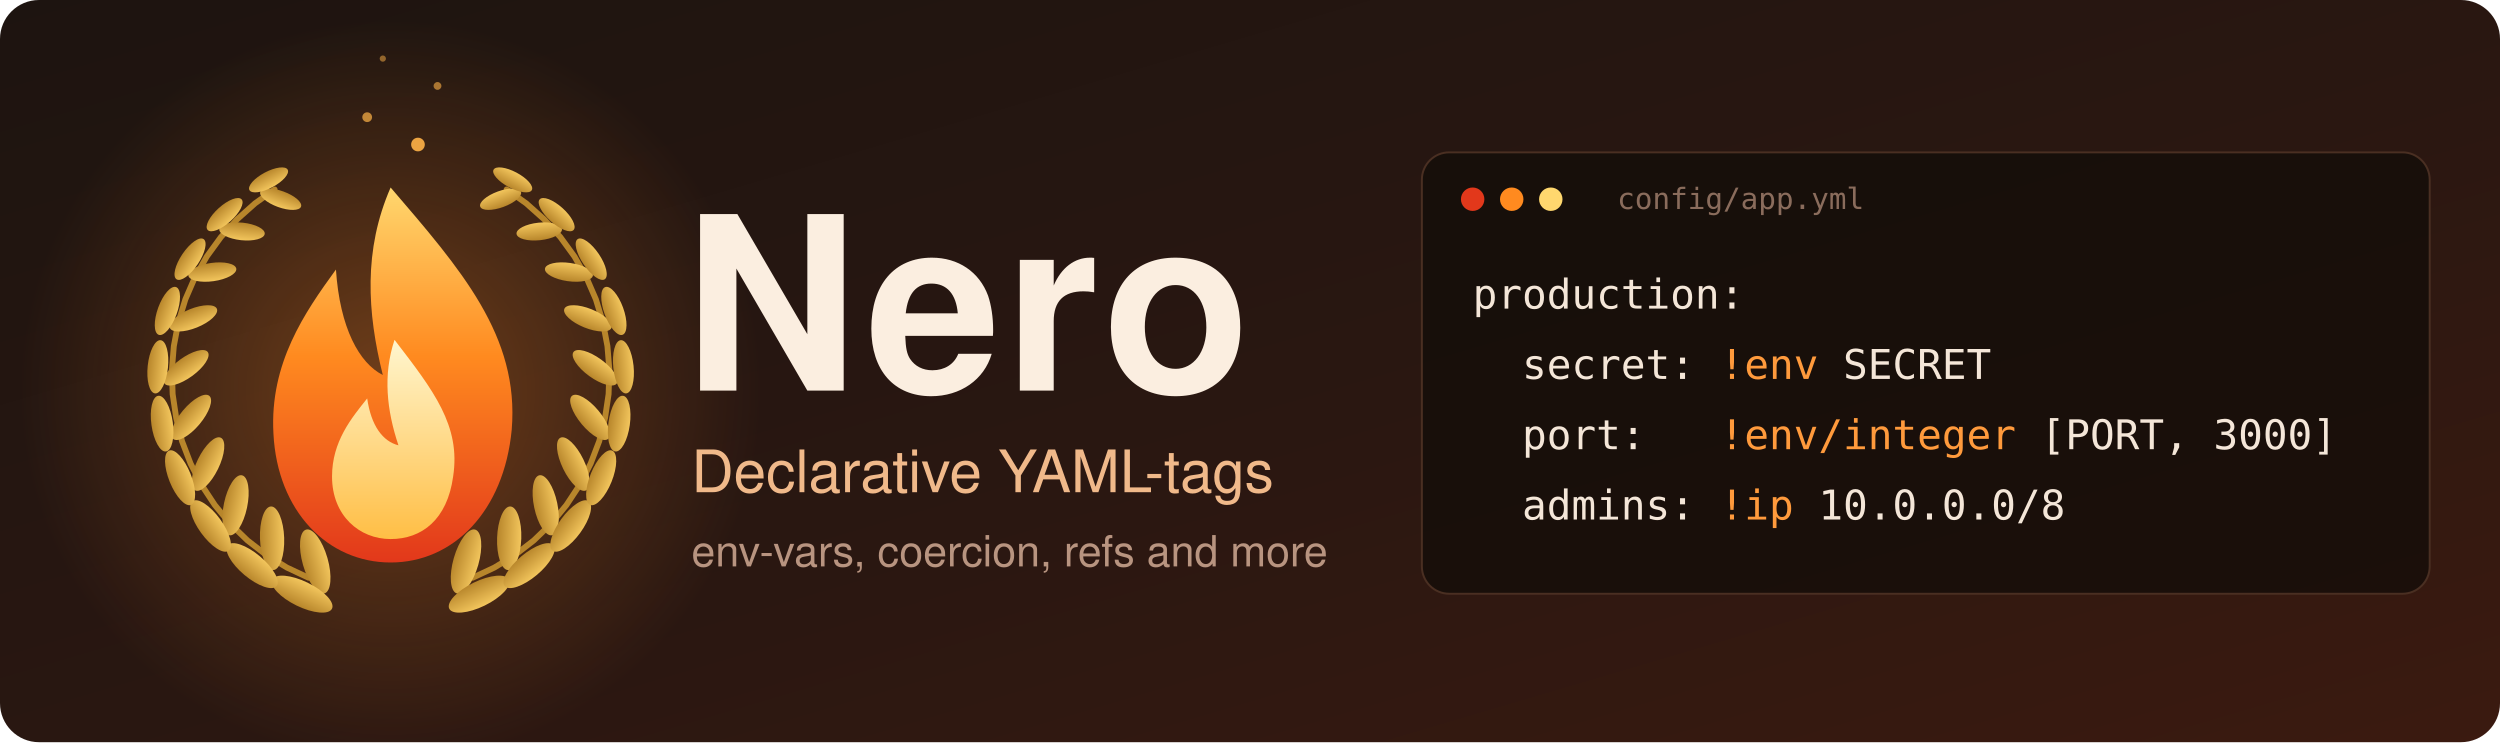
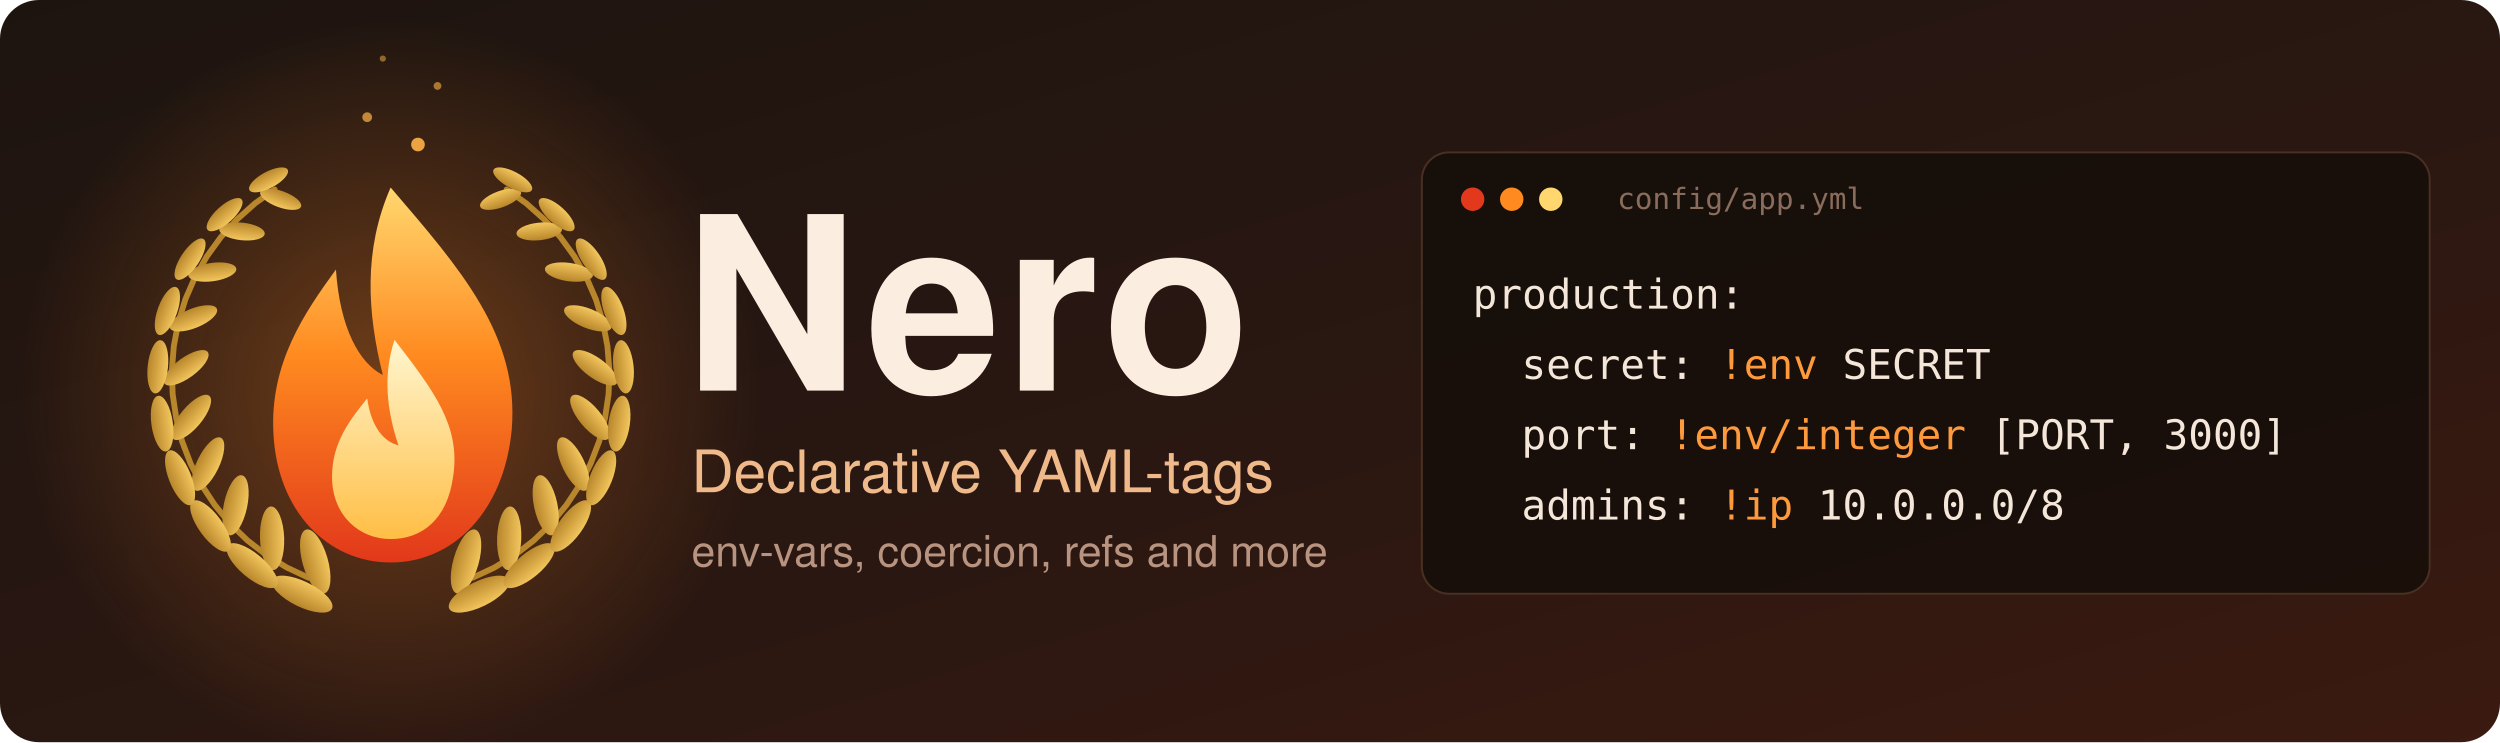
<svg xmlns="http://www.w3.org/2000/svg" viewBox="0 0 1280 380" width="1280" height="380" role="img" aria-labelledby="title desc">
  <defs>
    <linearGradient id="bg" x1="0" y1="0" x2="1" y2="1">
      <stop offset="0" stop-color="#1d1410" />
      <stop offset="0.55" stop-color="#2a1711" />
      <stop offset="1" stop-color="#3b1a10" />
    </linearGradient>
    <radialGradient id="glow" cx="200" cy="200" r="190" gradientUnits="userSpaceOnUse">
      <stop offset="0" stop-color="#ff8a2a" stop-opacity="0.35" />
      <stop offset="1" stop-color="#ff8a2a" stop-opacity="0" />
    </radialGradient>
    <linearGradient id="flame" x1="0" y1="0" x2="0" y2="1">
      <stop offset="0" stop-color="#ffd76e" />
      <stop offset="0.45" stop-color="#ff8a1f" />
      <stop offset="1" stop-color="#e2381b" />
    </linearGradient>
    <linearGradient id="core" x1="0" y1="0" x2="0" y2="1">
      <stop offset="0" stop-color="#fff6cf" />
      <stop offset="1" stop-color="#ffbe45" />
    </linearGradient>
    <linearGradient id="gold" x1="0" y1="0" x2="0" y2="1">
      <stop offset="0" stop-color="#f3c65d" />
      <stop offset="1" stop-color="#b8862b" />
    </linearGradient>
  </defs>
  <rect width="1280" height="380" rx="20" fill="url(#bg)" />
  <circle cx="200" cy="200" r="190" fill="url(#glow)" />
  <polyline points="158.0,295.8 146.9,290.6 136.4,284.2 126.7,276.7 117.8,268.1 110.0,258.6 103.2,248.3 97.6,237.4 93.2,225.9 90.2,213.9 88.4,201.8 88.0,189.5 89.0,177.2 91.3,165.1 94.9,153.3 99.8,142.0 105.9,131.3 113.1,121.4 121.4,112.3 130.6,104.1 140.6,97.0" fill="none" stroke="#b8862b" stroke-width="3" stroke-linecap="round" />
  <polyline points="242.0,295.8 253.1,290.6 263.6,284.2 273.3,276.7 282.2,268.1 290.0,258.6 296.8,248.3 302.4,237.4 306.8,225.9 309.8,213.9 311.6,201.8 312.0,189.5 311.0,177.2 308.7,165.1 305.1,153.3 300.2,142.0 294.1,131.3 286.9,121.4 278.6,112.3 269.4,104.1 259.4,97.0" fill="none" stroke="#b8862b" stroke-width="3" stroke-linecap="round" />
  <g fill="url(#gold)">
    <ellipse cx="161.4" cy="287.5" rx="17.0" ry="6.5" transform="rotate(74.0 161.4 287.5)" />
    <ellipse cx="154.7" cy="304.2" rx="17.0" ry="6.5" transform="rotate(26.0 154.7 304.2)" />
    <ellipse cx="139.3" cy="275.6" rx="16.3" ry="6.2" transform="rotate(88.0 139.3 275.6)" />
    <ellipse cx="129.1" cy="289.6" rx="16.3" ry="6.2" transform="rotate(40.0 129.1 289.6)" />
    <ellipse cx="120.6" cy="258.7" rx="15.7" ry="6.0" transform="rotate(102.0 120.6 258.7)" />
    <ellipse cx="107.8" cy="269.3" rx="15.7" ry="6.0" transform="rotate(54.0 107.8 269.3)" />
    <ellipse cx="106.5" cy="237.6" rx="15.0" ry="5.7" transform="rotate(116.0 106.5 237.6)" />
    <ellipse cx="92.2" cy="244.6" rx="15.0" ry="5.7" transform="rotate(68.0 92.2 244.6)" />
    <ellipse cx="97.9" cy="213.7" rx="14.4" ry="5.5" transform="rotate(130.0 97.9 213.7)" />
    <ellipse cx="83.0" cy="216.9" rx="14.4" ry="5.5" transform="rotate(82.0 83.0 216.9)" />
    <ellipse cx="95.3" cy="188.3" rx="13.7" ry="5.2" transform="rotate(144.0 95.3 188.3)" />
    <ellipse cx="80.8" cy="187.8" rx="13.7" ry="5.2" transform="rotate(96.0 80.8 187.8)" />
    <ellipse cx="99.0" cy="163.0" rx="13.0" ry="5.0" transform="rotate(158.0 99.0 163.0)" />
    <ellipse cx="85.7" cy="159.2" rx="13.0" ry="5.0" transform="rotate(110.0 85.7 159.2)" />
    <ellipse cx="108.7" cy="139.3" rx="12.4" ry="4.7" transform="rotate(172.0 108.7 139.3)" />
    <ellipse cx="97.3" cy="132.7" rx="12.4" ry="4.7" transform="rotate(124.0 97.3 132.7)" />
    <ellipse cx="123.9" cy="118.5" rx="11.7" ry="4.5" transform="rotate(186.0 123.9 118.5)" />
    <ellipse cx="115.0" cy="109.9" rx="11.7" ry="4.5" transform="rotate(138.0 115.0 109.9)" />
    <ellipse cx="143.7" cy="102.0" rx="11.1" ry="4.2" transform="rotate(200.0 143.7 102.0)" />
    <ellipse cx="137.5" cy="92.1" rx="11.1" ry="4.2" transform="rotate(152.0 137.5 92.1)" />
    <ellipse cx="238.6" cy="287.5" rx="17.0" ry="6.5" transform="rotate(106.0 238.6 287.5)" />
    <ellipse cx="245.3" cy="304.2" rx="17.0" ry="6.5" transform="rotate(154.0 245.3 304.2)" />
    <ellipse cx="260.7" cy="275.6" rx="16.3" ry="6.2" transform="rotate(92.0 260.7 275.6)" />
    <ellipse cx="270.9" cy="289.6" rx="16.3" ry="6.2" transform="rotate(140.0 270.9 289.6)" />
    <ellipse cx="279.4" cy="258.7" rx="15.7" ry="6.0" transform="rotate(78.0 279.4 258.7)" />
    <ellipse cx="292.2" cy="269.3" rx="15.7" ry="6.0" transform="rotate(126.0 292.2 269.3)" />
    <ellipse cx="293.5" cy="237.6" rx="15.0" ry="5.7" transform="rotate(64.0 293.5 237.6)" />
    <ellipse cx="307.8" cy="244.6" rx="15.0" ry="5.7" transform="rotate(112.0 307.8 244.6)" />
    <ellipse cx="302.1" cy="213.7" rx="14.4" ry="5.5" transform="rotate(50.0 302.1 213.7)" />
    <ellipse cx="317.0" cy="216.9" rx="14.4" ry="5.5" transform="rotate(98.0 317.0 216.9)" />
    <ellipse cx="304.7" cy="188.3" rx="13.7" ry="5.2" transform="rotate(36.0 304.7 188.3)" />
    <ellipse cx="319.2" cy="187.8" rx="13.7" ry="5.2" transform="rotate(84.0 319.2 187.8)" />
    <ellipse cx="301.0" cy="163.0" rx="13.0" ry="5.0" transform="rotate(22.0 301.0 163.0)" />
    <ellipse cx="314.3" cy="159.2" rx="13.0" ry="5.0" transform="rotate(70.0 314.3 159.2)" />
    <ellipse cx="291.3" cy="139.3" rx="12.4" ry="4.7" transform="rotate(8.0 291.3 139.3)" />
    <ellipse cx="302.7" cy="132.7" rx="12.4" ry="4.7" transform="rotate(56.0 302.7 132.7)" />
    <ellipse cx="276.1" cy="118.5" rx="11.7" ry="4.5" transform="rotate(-6.0 276.1 118.5)" />
    <ellipse cx="285.0" cy="109.9" rx="11.7" ry="4.5" transform="rotate(42.0 285.0 109.9)" />
    <ellipse cx="256.3" cy="102.0" rx="11.1" ry="4.2" transform="rotate(-20.0 256.3 102.0)" />
    <ellipse cx="262.5" cy="92.1" rx="11.1" ry="4.2" transform="rotate(28.0 262.5 92.1)" />
  </g>
  <path fill="url(#flame)" d="M 200 96 C 236 138, 266 172, 262 220 C 258 262, 232 288, 200 288 C 168 288, 142 262, 140 222 C 138 186, 156 160, 172 138 C 174 168, 184 186, 196 192 C 188 160, 186 128, 200 96 Z" />
  <path fill="url(#core)" d="M 202 174 C 222 200, 236 218, 232 244 C 229 266, 216 276, 200 276 C 184 276, 170 264, 170 244 C 170 226, 180 214, 188 204 C 190 218, 196 226, 204 228 C 198 210, 196 192, 202 174 Z" />
  <g fill="#ffb347">
    <circle cx="214" cy="74" r="3.5" opacity="0.9" />
    <circle cx="188" cy="60" r="2.5" opacity="0.7" />
    <circle cx="224" cy="44" r="2" opacity="0.6" />
    <circle cx="196" cy="30" r="1.6" opacity="0.5" />
  </g>
  <text x="350" y="200" font-family="-apple-system, 'Segoe UI', Helvetica, Arial, sans-serif" font-size="124" font-weight="700" fill="#fbeee0" letter-spacing="2">Nero</text>
  <text x="354" y="252" font-family="-apple-system, 'Segoe UI', Helvetica, Arial, sans-serif" font-size="30" fill="#f0b98a">Declarative YAML-tags</text>
  <text x="354" y="290" font-family="-apple-system, 'Segoe UI', Helvetica, Arial, sans-serif" font-size="22" fill="#b89480">env-vars, coercion, refs and more</text>
  <g transform="translate(728 78)">
    <rect width="516" height="226" rx="14" fill="#120c09" fill-opacity="0.75" stroke="#4a2f22" />
    <circle cx="26" cy="24" r="6" fill="#e2381b" />
    <circle cx="46" cy="24" r="6" fill="#ff8a1f" />
    <circle cx="66" cy="24" r="6" fill="#ffd76e" />
    <text x="100" y="29" font-family="ui-monospace, SFMono-Regular, Menlo, Consolas, 'JetBrains Mono', monospace" font-size="15" fill="#8a6c5c">config/app.yml</text>
-     <g font-family="ui-monospace, SFMono-Regular, Menlo, Consolas, 'JetBrains Mono', monospace" font-size="21" xml:space="preserve">
-       <text x="26" y="80" fill="#f4e6d8">production:</text>
-       <text x="26" y="116" fill="#f4e6d8">  secret: <tspan fill="#ff9a3c">!env</tspan> SECRET</text>
-       <text x="26" y="152" fill="#f4e6d8">  port:   <tspan fill="#ff9a3c">!env/integer</tspan> [PORT, 3000]</text>
-       <text x="26" y="188" fill="#f4e6d8">  admins: <tspan fill="#ff9a3c">!ip</tspan> 10.0.0.0/8</text>
+     <g font-family="ui-monospace, SFMono-Regular, Menlo, Consolas, 'JetBrains Mono', monospace" font-size="21" fill="#f4e6d8">
+       <text x="26" y="80">production:</text>
+       <text x="51" y="116">secret: <tspan fill="#ff9a3c">!env</tspan> SECRET</text>
+       <text x="51" y="152">port: <tspan fill="#ff9a3c">!env/integer</tspan> [PORT, 3000]</text>
+       <text x="51" y="188">admins: <tspan fill="#ff9a3c">!ip</tspan> 10.0.0.0/8</text>
    </g>
  </g>
</svg>
